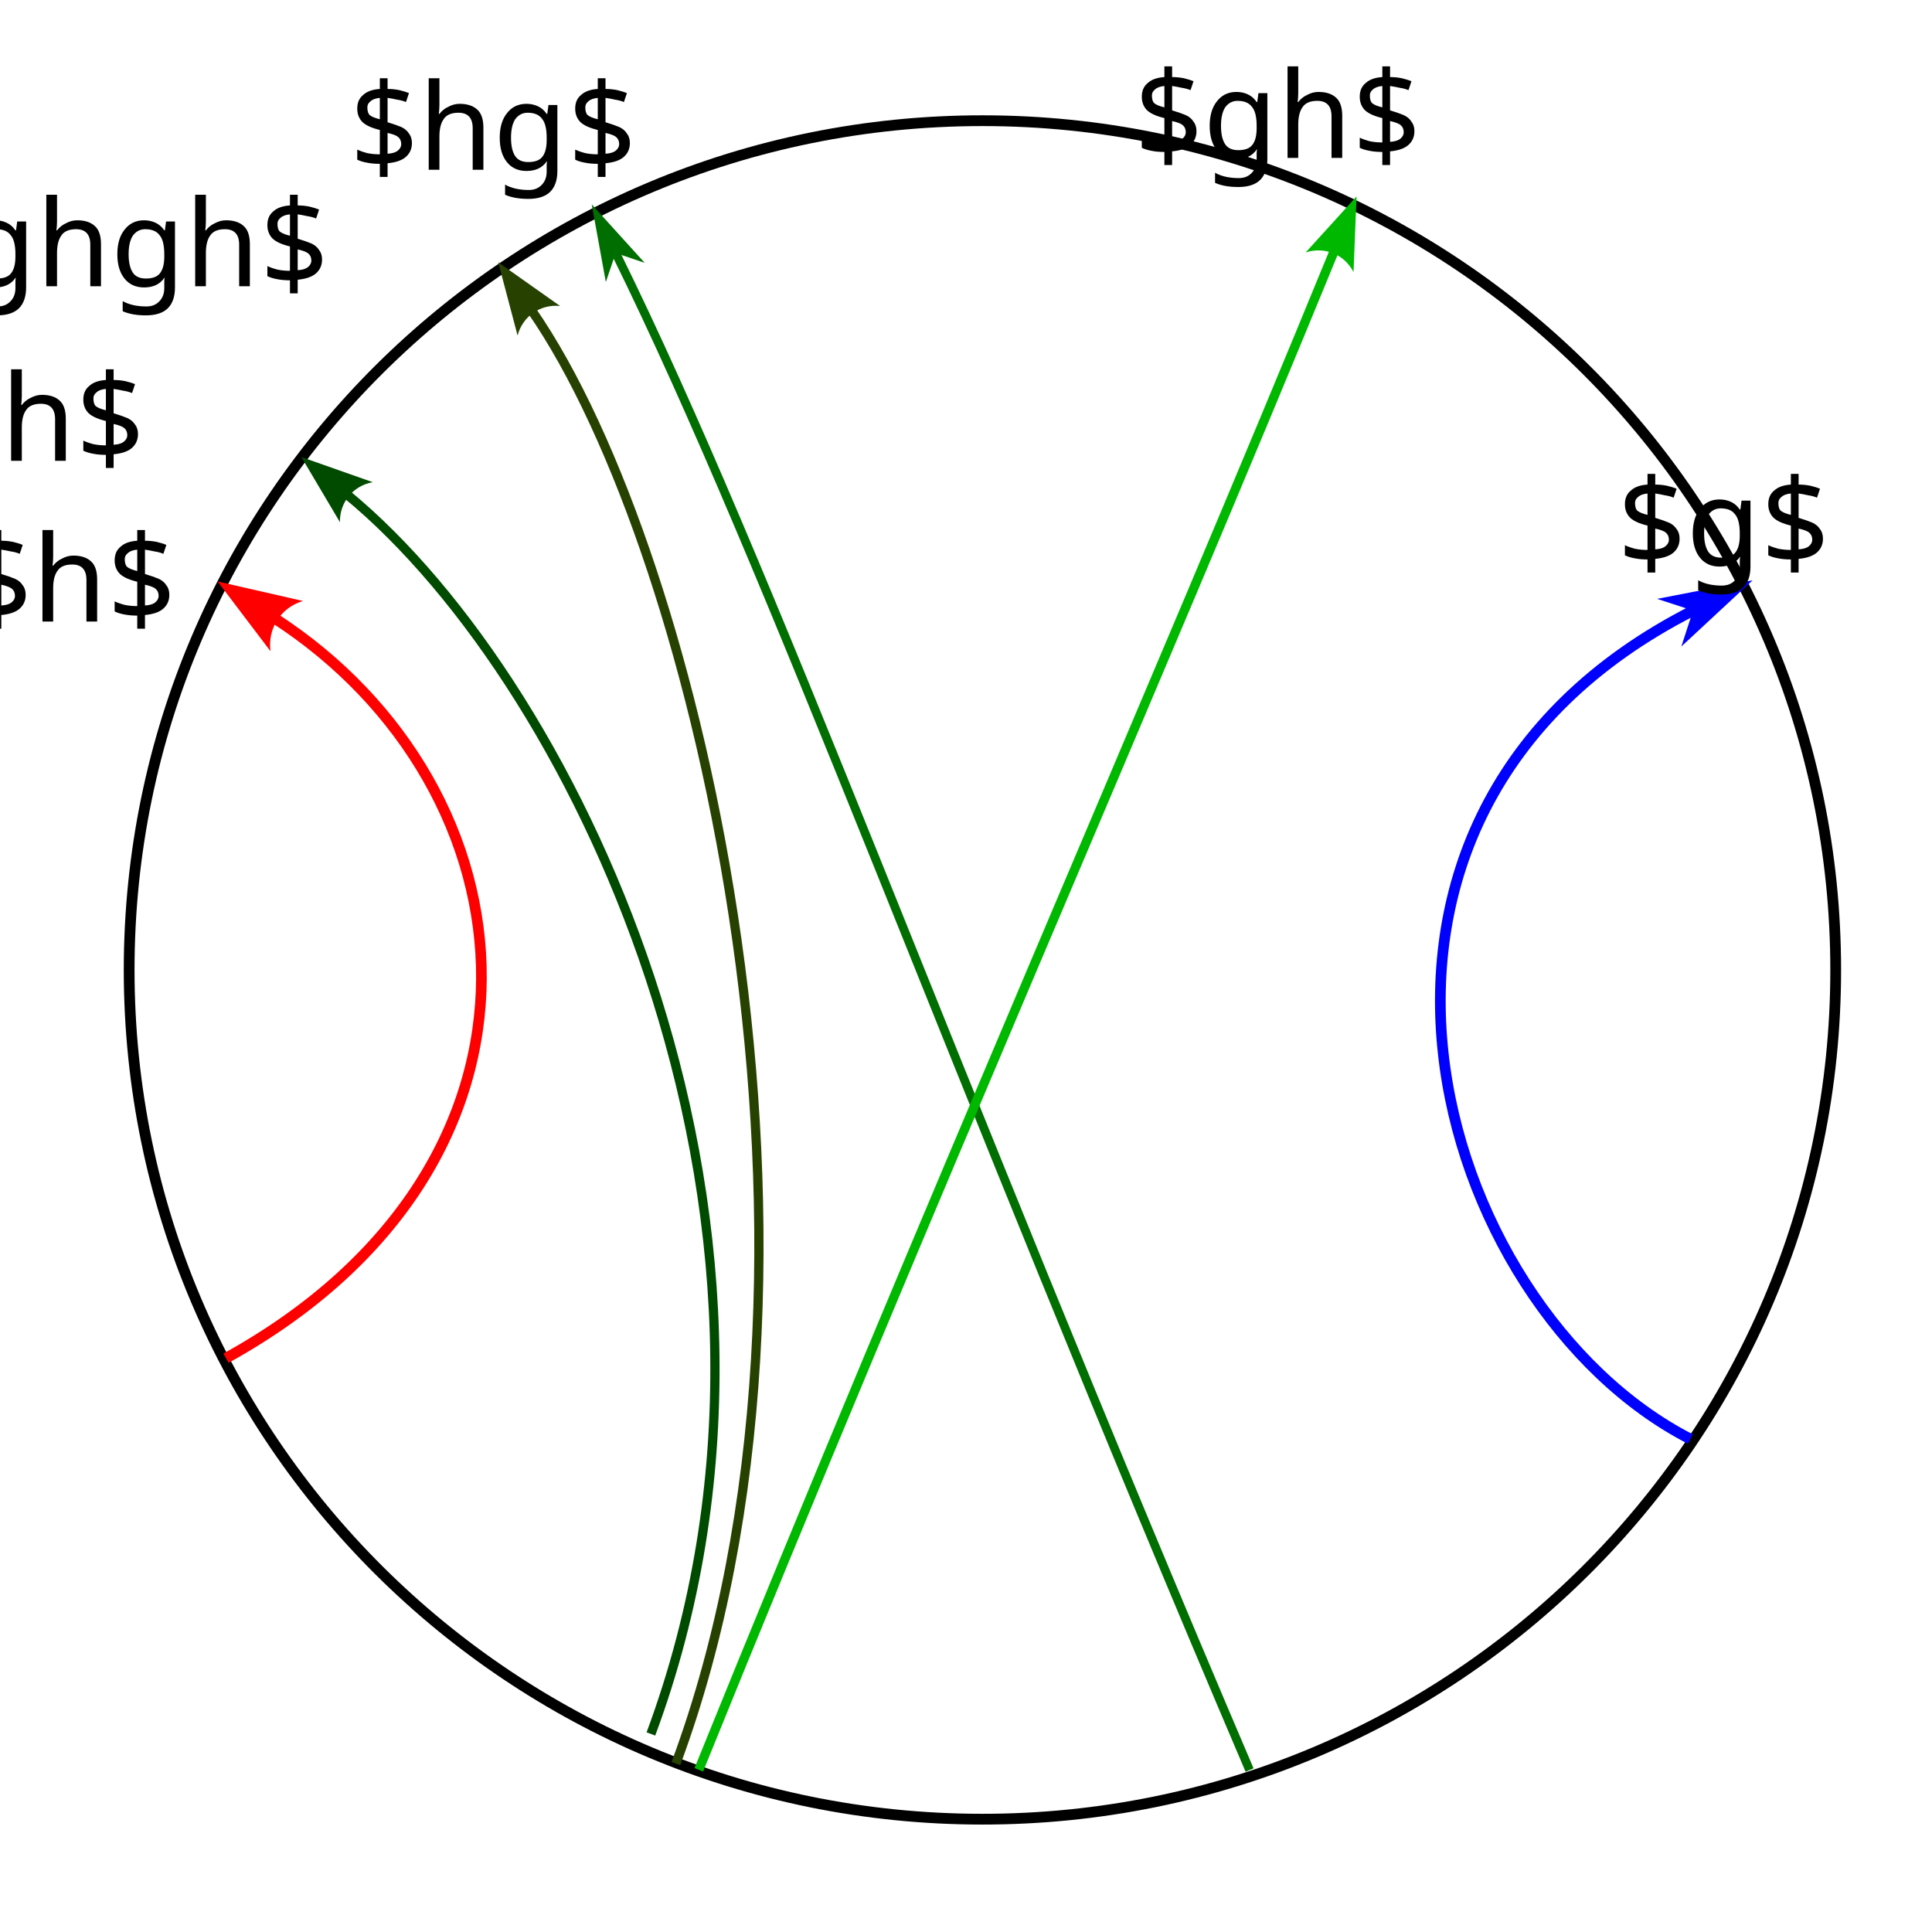
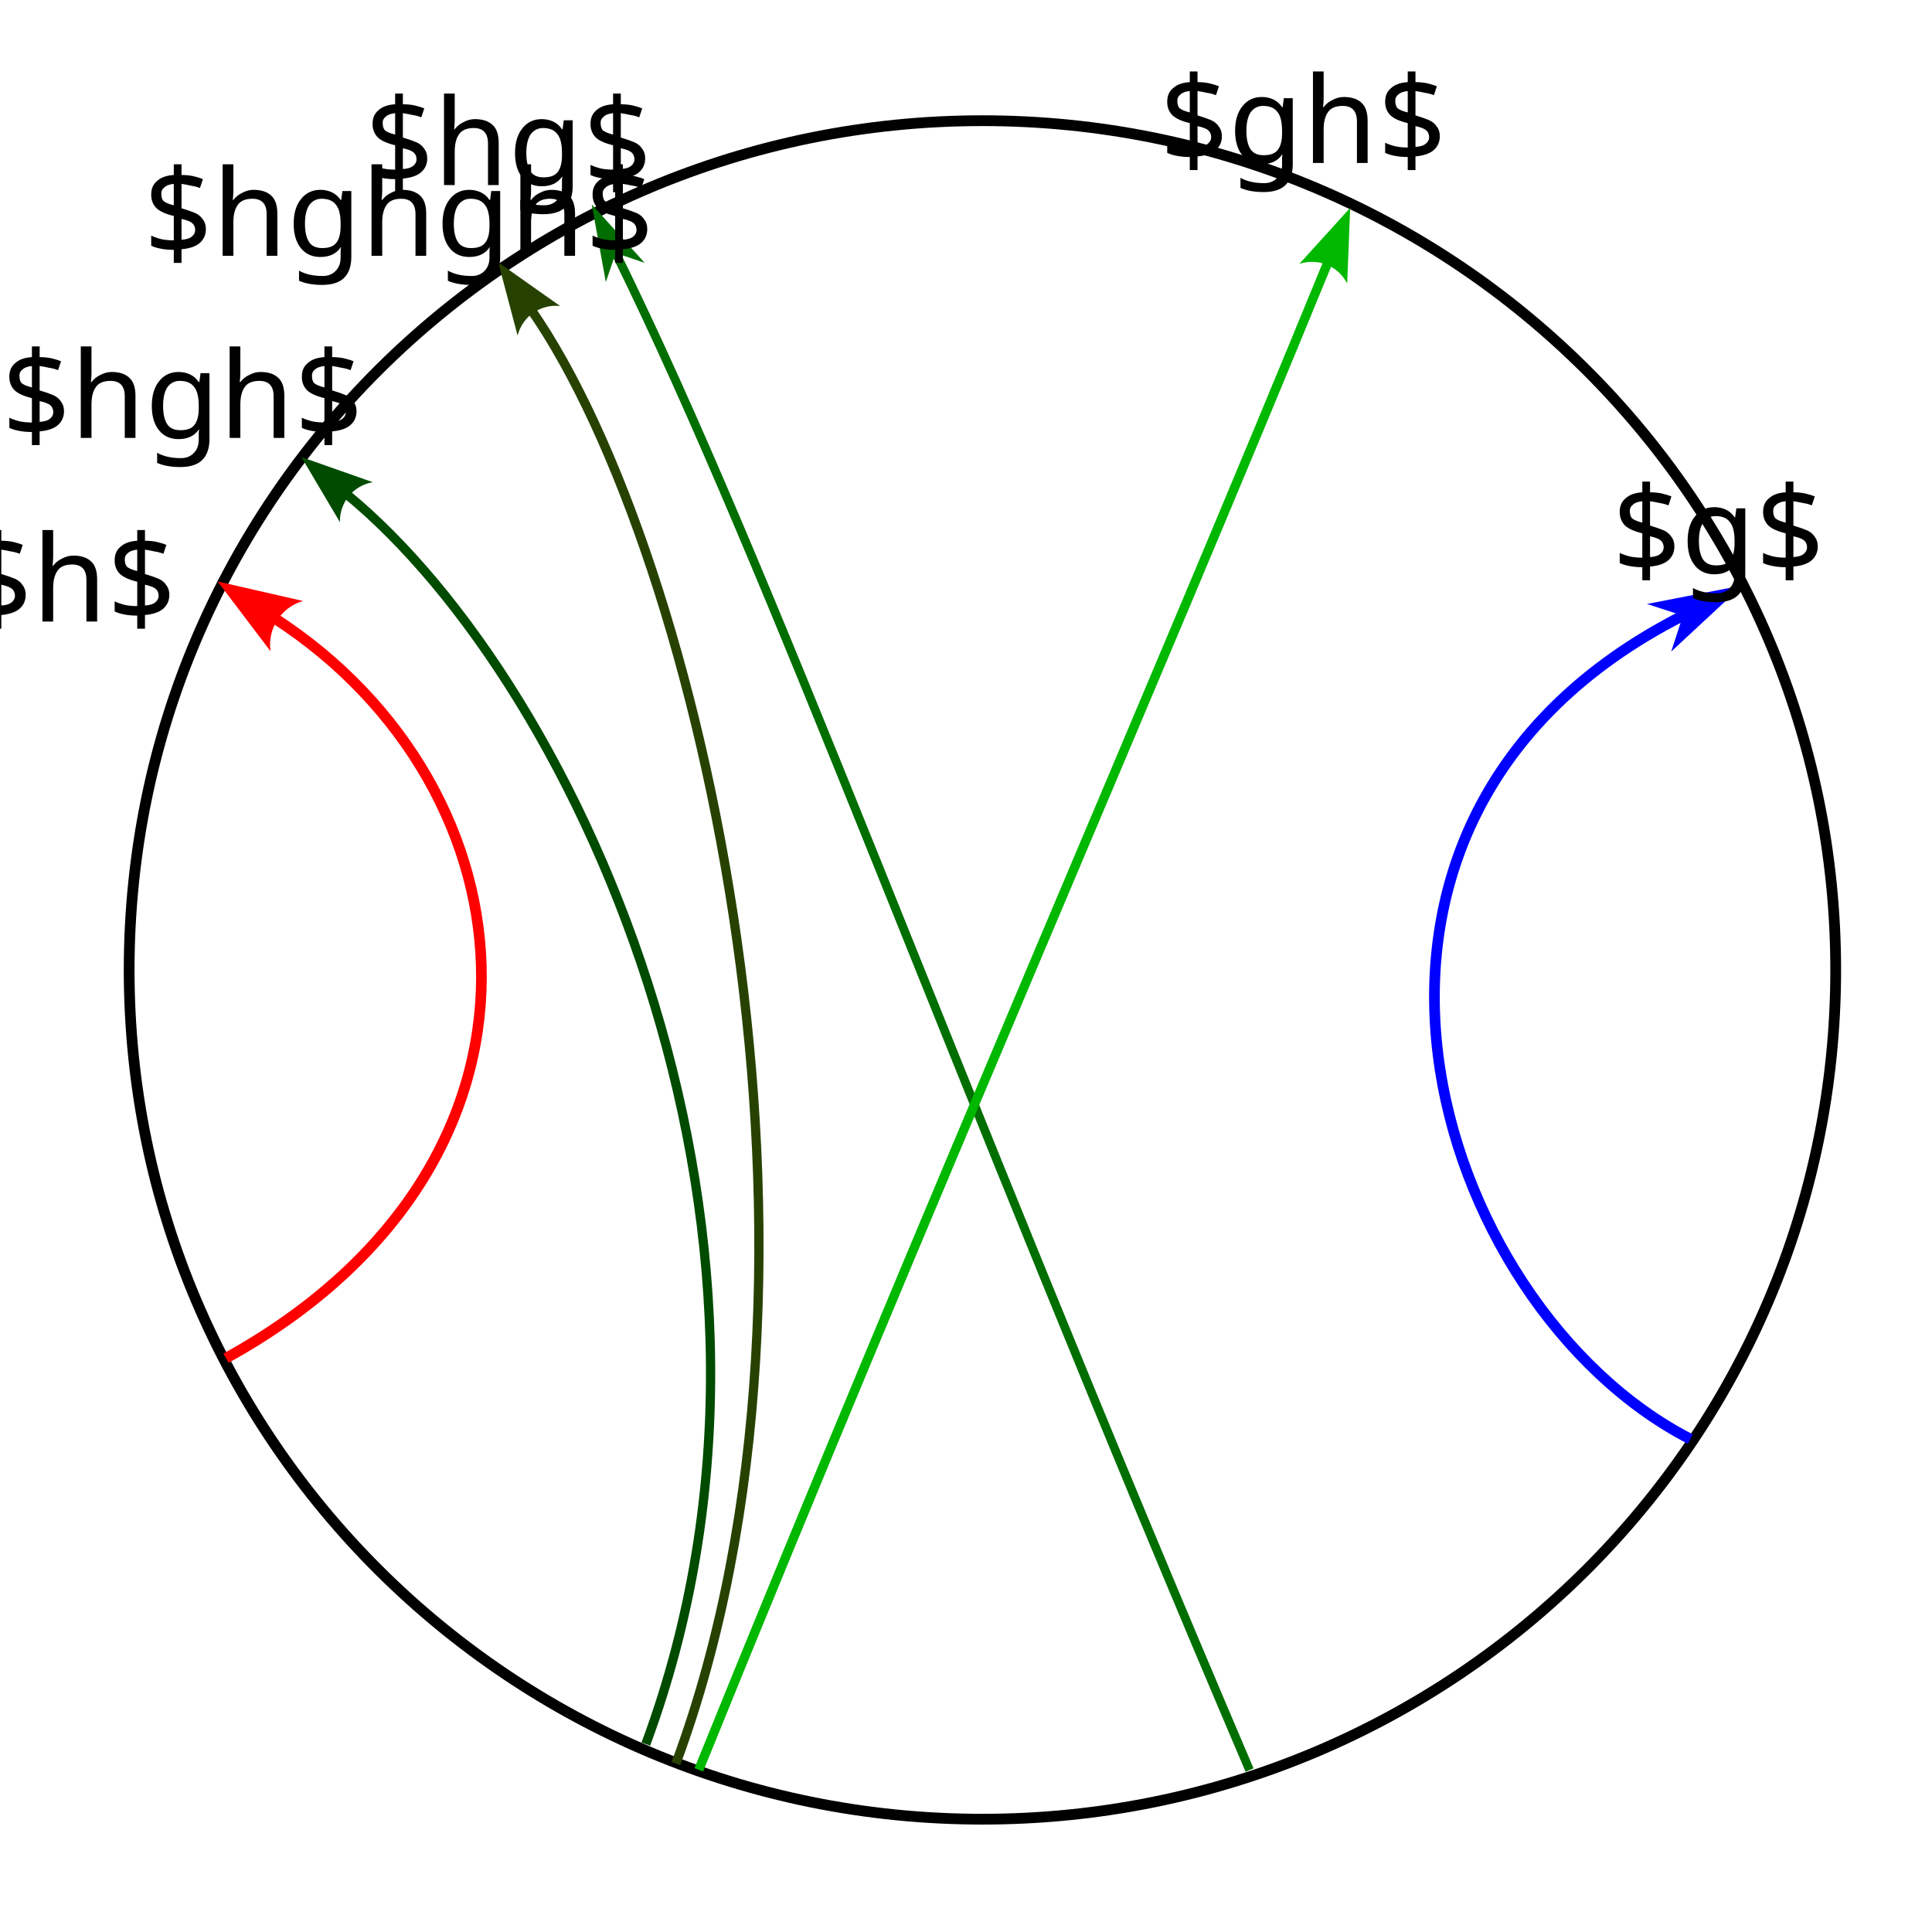
<svg xmlns="http://www.w3.org/2000/svg" width="2in" height="2in" viewBox="0 0 50.8 50.8" version="1.1" id="svg8">
  <defs id="defs2">
    <marker style="overflow:visible" id="marker2" refX="0" refY="0" orient="auto-start-reverse" markerWidth="1" markerHeight="1" viewBox="0 0 1 1" preserveAspectRatio="xMidYMid">
      <path transform="scale(0.7)" d="M -2,-4 9,0 -2,4 c 2,-2.33 2,-5.66 0,-8 z" style="fill:context-stroke;fill-rule:evenodd;stroke:none" id="path2" />
    </marker>
    <marker style="overflow:visible" id="marker1" refX="0" refY="0" orient="auto-start-reverse" markerWidth="1" markerHeight="1" viewBox="0 0 1 1" preserveAspectRatio="xMidYMid">
      <path transform="scale(0.7)" d="M -2,-4 9,0 -2,4 c 2,-2.33 2,-5.66 0,-8 z" style="fill:context-stroke;fill-rule:evenodd;stroke:none" id="path1" />
    </marker>
    <marker style="overflow:visible" id="DartArrow" refX="0" refY="0" orient="auto-start-reverse" markerWidth="1" markerHeight="1" viewBox="0 0 1 1" preserveAspectRatio="xMidYMid">
      <path style="fill:context-stroke;fill-rule:evenodd;stroke:none" d="M 0,0 5,-5 -12.5,0 5,5 Z" transform="scale(-0.5)" id="path6" />
    </marker>
    <rect x="644.477" y="100.005" width="63.64" height="68.69" id="rect4" />
    <marker style="overflow:visible" id="marker2263" refX="0" refY="0" orient="auto">
      <path transform="scale(0.8)" style="fill:none;fill-opacity:0.75;fill-rule:evenodd;stroke:#e37600;stroke-width:1pt;stroke-opacity:1" d="M 0,5.65 V -5.65" id="path2261" />
    </marker>
    <marker style="overflow:visible" id="DotS" refX="0" refY="0" orient="auto">
      <path transform="matrix(0.2,0,0,0.2,1.48,0.2)" style="fill:#e37600;fill-opacity:1;fill-rule:evenodd;stroke:#e37600;stroke-width:1pt;stroke-opacity:1" d="m -2.5,-1 c 0,2.76 -2.24,5 -5,5 -2.76,0 -5,-2.24 -5,-5 0,-2.76 2.24,-5 5,-5 2.76,0 5,2.24 5,5 z" id="path906" />
    </marker>
    <marker style="overflow:visible" id="marker1201" refX="0" refY="0" orient="auto">
      <path transform="matrix(-0.4,0,0,-0.4,-4,0)" style="fill:#0000ff;fill-opacity:1;fill-rule:evenodd;stroke:#0000ff;stroke-width:1pt;stroke-opacity:1" d="M 0,0 5,-5 -12.5,0 5,5 Z" id="path1199" />
    </marker>
    <marker style="overflow:visible" id="Arrow1Lend" refX="0" refY="0" orient="auto">
      <path transform="matrix(-0.8,0,0,-0.8,-10,0)" style="fill:#0000ff;fill-opacity:1;fill-rule:evenodd;stroke:#0000ff;stroke-width:1pt;stroke-opacity:1" d="M 0,0 5,-5 -12.5,0 5,5 Z" id="path842" />
    </marker>
    <marker style="overflow:visible" id="marker1123" refX="0" refY="0" orient="auto">
      <path transform="matrix(-0.4,0,0,-0.4,-4,0)" style="fill:#0000ff;fill-opacity:1;fill-rule:evenodd;stroke:#0000ff;stroke-width:1pt;stroke-opacity:1" d="M 0,0 5,-5 -12.5,0 5,5 Z" id="path1121" />
    </marker>
    <marker style="overflow:visible" id="Arrow1Mend" refX="0" refY="0" orient="auto">
      <path transform="matrix(-0.4,0,0,-0.4,-4,0)" style="fill:#0000ff;fill-opacity:1;fill-rule:evenodd;stroke:#0000ff;stroke-width:1pt;stroke-opacity:1" d="M 0,0 5,-5 -12.5,0 5,5 Z" id="path848" />
    </marker>
    <rect x="644.477" y="100.005" width="63.64" height="68.69" id="rect4-5" />
    <rect x="644.477" y="100.005" width="63.64" height="68.69" id="rect4-5-6" />
    <rect x="644.477" y="100.005" width="63.64" height="68.69" id="rect4-5-6-1" />
    <rect x="644.477" y="100.005" width="63.64" height="68.69" id="rect4-5-6-1-0" />
    <pattern id="EMFhbasepattern" patternUnits="userSpaceOnUse" width="6" height="6" x="0" y="0" />
    <marker style="overflow:visible" id="marker1-4" refX="0" refY="0" orient="auto-start-reverse" markerWidth="1" markerHeight="1" viewBox="0 0 1 1" preserveAspectRatio="xMidYMid">
      <path transform="scale(0.7)" d="M -2,-4 9,0 -2,4 c 2,-2.33 2,-5.66 0,-8 z" style="fill:context-stroke;fill-rule:evenodd;stroke:none" id="path1-9" />
    </marker>
    <marker style="overflow:visible" id="marker1-4-4" refX="0" refY="0" orient="auto-start-reverse" markerWidth="1" markerHeight="1" viewBox="0 0 1 1" preserveAspectRatio="xMidYMid">
      <path transform="scale(0.7)" d="M -2,-4 9,0 -2,4 c 2,-2.33 2,-5.66 0,-8 z" style="fill:context-stroke;fill-rule:evenodd;stroke:none" id="path1-9-0" />
    </marker>
  </defs>
  <g id="layer1" transform="translate(-40.39908,-34.42647)">
    <ellipse style="fill:none;stroke:#000000;stroke-width:0.283;stroke-miterlimit:4;stroke-dasharray:none;stroke-opacity:1" id="path833" cx="66.231" cy="59.93" rx="22.436" ry="22.33" />
    <path style="fill:none;stroke:#006e00;stroke-width:0.228;stroke-linecap:butt;stroke-linejoin:miter;stroke-miterlimit:4;stroke-dasharray:none;stroke-opacity:1;marker-end:url(#DartArrow)" d="M 73.255,80.968 C 65.244,62.194 60.714,49.447 56.588,41.079" id="path835" />
-     <path style="fill:none;stroke:#00b800;stroke-width:0.243;stroke-linecap:butt;stroke-linejoin:miter;stroke-miterlimit:4;stroke-dasharray:none;stroke-opacity:1;marker-end:url(#marker1)" d="M 58.773,80.962 C 64.86,65.927 70.667,52.783 75.488,41.008" id="path837" />
-     <path style="fill:none;stroke:#004b00;stroke-width:0.243;stroke-linecap:butt;stroke-linejoin:miter;stroke-miterlimit:4;stroke-dasharray:none;stroke-opacity:1;marker-end:url(#marker1-4)" d="M 57.514,80.019 C 62.399,66.855 55.71,52.508 49.506,47.415" id="path837-6" />
+     <path style="fill:none;stroke:#00b800;stroke-width:0.243;stroke-linecap:butt;stroke-linejoin:miter;stroke-miterlimit:4;stroke-dasharray:none;stroke-opacity:1;marker-end:url(#marker1)" d="M 58.773,80.962 C 64.86,65.927 70.5,53.084 75.321,41.309" id="path837" />
+     <path style="fill:none;stroke:#004b00;stroke-width:0.243;stroke-linecap:butt;stroke-linejoin:miter;stroke-miterlimit:4;stroke-dasharray:none;stroke-opacity:1;marker-end:url(#marker1-4)" d="m 57.38,80.286 c 4.884,-13.164 -1.67,-27.778 -7.874,-32.871" id="path837-6" />
    <path style="fill:none;stroke:#274200;stroke-width:0.243;stroke-linecap:butt;stroke-linejoin:miter;stroke-miterlimit:4;stroke-dasharray:none;stroke-opacity:1;marker-end:url(#marker1-4-4)" d="M 58.171,80.798 C 63.055,67.633 58.84,49.011 54.373,42.581" id="path837-6-7" />
-     <path style="fill:none;stroke:#0000ff;stroke-width:0.281;stroke-linecap:butt;stroke-linejoin:miter;stroke-miterlimit:4;stroke-dasharray:none;stroke-opacity:1;marker-start:url(#DartArrow)" d="m 84.916,50.481 c -10.66,5.42 -6.838,18.306 -0.072,21.783" id="path1393-8" />
-     <text xml:space="preserve" style="font-style:normal;font-weight:normal;font-size:3.175px;line-height:1.25;font-family:sans-serif;text-align:center;text-anchor:middle;fill:#000000;fill-opacity:1;stroke:none;stroke-width:0.074" x="55.428" y="38.89" id="text1461-1-6">
-       <tspan id="tspan1459-1-8" x="55.428" y="38.89" style="font-size:3.175px;text-align:center;text-anchor:middle;stroke-width:0.074">$hg$</tspan>
+     <path style="fill:none;stroke:#0000ff;stroke-width:0.281;stroke-linecap:butt;stroke-linejoin:miter;stroke-miterlimit:4;stroke-dasharray:none;stroke-opacity:1;marker-start:url(#DartArrow)" d="m 84.649,50.615 c -10.66,5.42 -6.57,18.172 0.195,21.65" id="path1393-8" />
+     <text xml:space="preserve" style="font-style:normal;font-weight:normal;font-size:3.175px;line-height:1.25;font-family:sans-serif;text-align:center;text-anchor:middle;fill:#000000;fill-opacity:1;stroke:none;stroke-width:0.074" x="55.829" y="39.291" id="text1461-1-6">
+       <tspan id="tspan1459-1-8" x="55.829" y="39.291" style="font-size:3.175px;text-align:center;text-anchor:middle;stroke-width:0.074">$hg$</tspan>
    </text>
-     <text xml:space="preserve" style="font-style:normal;font-weight:normal;font-size:3.175px;line-height:1.25;font-family:sans-serif;text-align:center;text-anchor:middle;fill:#000000;fill-opacity:1;stroke:none;stroke-width:0.074" x="41.513" y="46.542" id="text1461-1-6-7">
-       <tspan id="tspan1459-1-8-8" x="41.513" y="46.542" style="font-size:3.175px;text-align:center;text-anchor:middle;stroke-width:0.074">$hgh$</tspan>
+     <text xml:space="preserve" style="font-style:normal;font-weight:normal;font-size:3.175px;line-height:1.25;font-family:sans-serif;text-align:center;text-anchor:middle;fill:#000000;fill-opacity:1;stroke:none;stroke-width:0.074" x="47.26" y="45.941" id="text1461-1-6-7">
+       <tspan id="tspan1459-1-8-8" x="47.26" y="45.941" style="font-size:3.175px;text-align:center;text-anchor:middle;stroke-width:0.074">$hgh$</tspan>
    </text>
-     <text xml:space="preserve" style="font-style:normal;font-weight:normal;font-size:3.175px;line-height:1.25;font-family:sans-serif;text-align:center;text-anchor:middle;fill:#000000;fill-opacity:1;stroke:none;stroke-width:0.074" x="44.394" y="41.953" id="text1461-1-6-7-0">
-       <tspan id="tspan1459-1-8-8-0" x="44.394" y="41.953" style="font-size:3.175px;text-align:center;text-anchor:middle;stroke-width:0.074">$hghgh$</tspan>
+     <text xml:space="preserve" style="font-style:normal;font-weight:normal;font-size:3.175px;line-height:1.25;font-family:sans-serif;text-align:center;text-anchor:middle;fill:#000000;fill-opacity:1;stroke:none;stroke-width:0.074" x="52.946" y="41.151" id="text1461-1-6-7-0">
+       <tspan id="tspan1459-1-8-8-0" x="52.946" y="41.151" style="font-size:3.175px;text-align:center;text-anchor:middle;stroke-width:0.074">$hghgh$</tspan>
    </text>
-     <text xml:space="preserve" style="font-style:normal;font-weight:normal;font-size:3.175px;line-height:1.25;font-family:sans-serif;text-align:center;text-anchor:middle;fill:#000000;fill-opacity:1;stroke:none;stroke-width:0.074" x="87.776" y="49.293" id="text1461-5-3">
-       <tspan id="tspan1459-0-1" x="87.776" y="49.293" style="font-size:3.175px;text-align:center;text-anchor:middle;stroke-width:0.074">$g$</tspan>
+     <text xml:space="preserve" style="font-style:normal;font-weight:normal;font-size:3.175px;line-height:1.25;font-family:sans-serif;text-align:center;text-anchor:middle;fill:#000000;fill-opacity:1;stroke:none;stroke-width:0.074" x="87.642" y="49.494" id="text1461-5-3">
+       <tspan id="tspan1459-0-1" x="87.642" y="49.494" style="font-size:3.175px;text-align:center;text-anchor:middle;stroke-width:0.074">$g$</tspan>
    </text>
-     <text xml:space="preserve" style="font-style:normal;font-weight:normal;font-size:3.175px;line-height:1.25;font-family:sans-serif;text-align:center;text-anchor:middle;fill:#000000;fill-opacity:1;stroke:none;stroke-width:0.074" x="76.055" y="38.577" id="text1461-5-3-5">
-       <tspan id="tspan1459-0-1-2" x="76.055" y="38.577" style="font-size:3.175px;text-align:center;text-anchor:middle;stroke-width:0.074">$gh$</tspan>
+     <text xml:space="preserve" style="font-style:normal;font-weight:normal;font-size:3.175px;line-height:1.25;font-family:sans-serif;text-align:center;text-anchor:middle;fill:#000000;fill-opacity:1;stroke:none;stroke-width:0.074" x="76.723" y="38.711" id="text1461-5-3-5">
+       <tspan id="tspan1459-0-1-2" x="76.723" y="38.711" style="font-size:3.175px;text-align:center;text-anchor:middle;stroke-width:0.074">$gh$</tspan>
    </text>
    <path style="fill:none;stroke:#ff0000;stroke-width:0.281;stroke-linecap:butt;stroke-linejoin:miter;stroke-miterlimit:4;stroke-dasharray:none;stroke-opacity:1;marker-start:url(#marker2)" d="m 47.608,50.676 c 6.93,4.476 8.025,14.33 -1.266,19.462" id="path1393-8-53" />
    <text xml:space="preserve" style="font-style:normal;font-weight:normal;font-size:3.175px;line-height:1.25;font-family:sans-serif;text-align:center;text-anchor:middle;fill:#000000;fill-opacity:1;stroke:none;stroke-width:0.074" x="44.295" y="50.77" id="text1461-5-3-3">
      <tspan id="tspan1459-0-1-9" x="44.295" y="50.77" style="font-size:3.175px;text-align:center;text-anchor:middle;stroke-width:0.074">$h$</tspan>
    </text>
  </g>
</svg>
